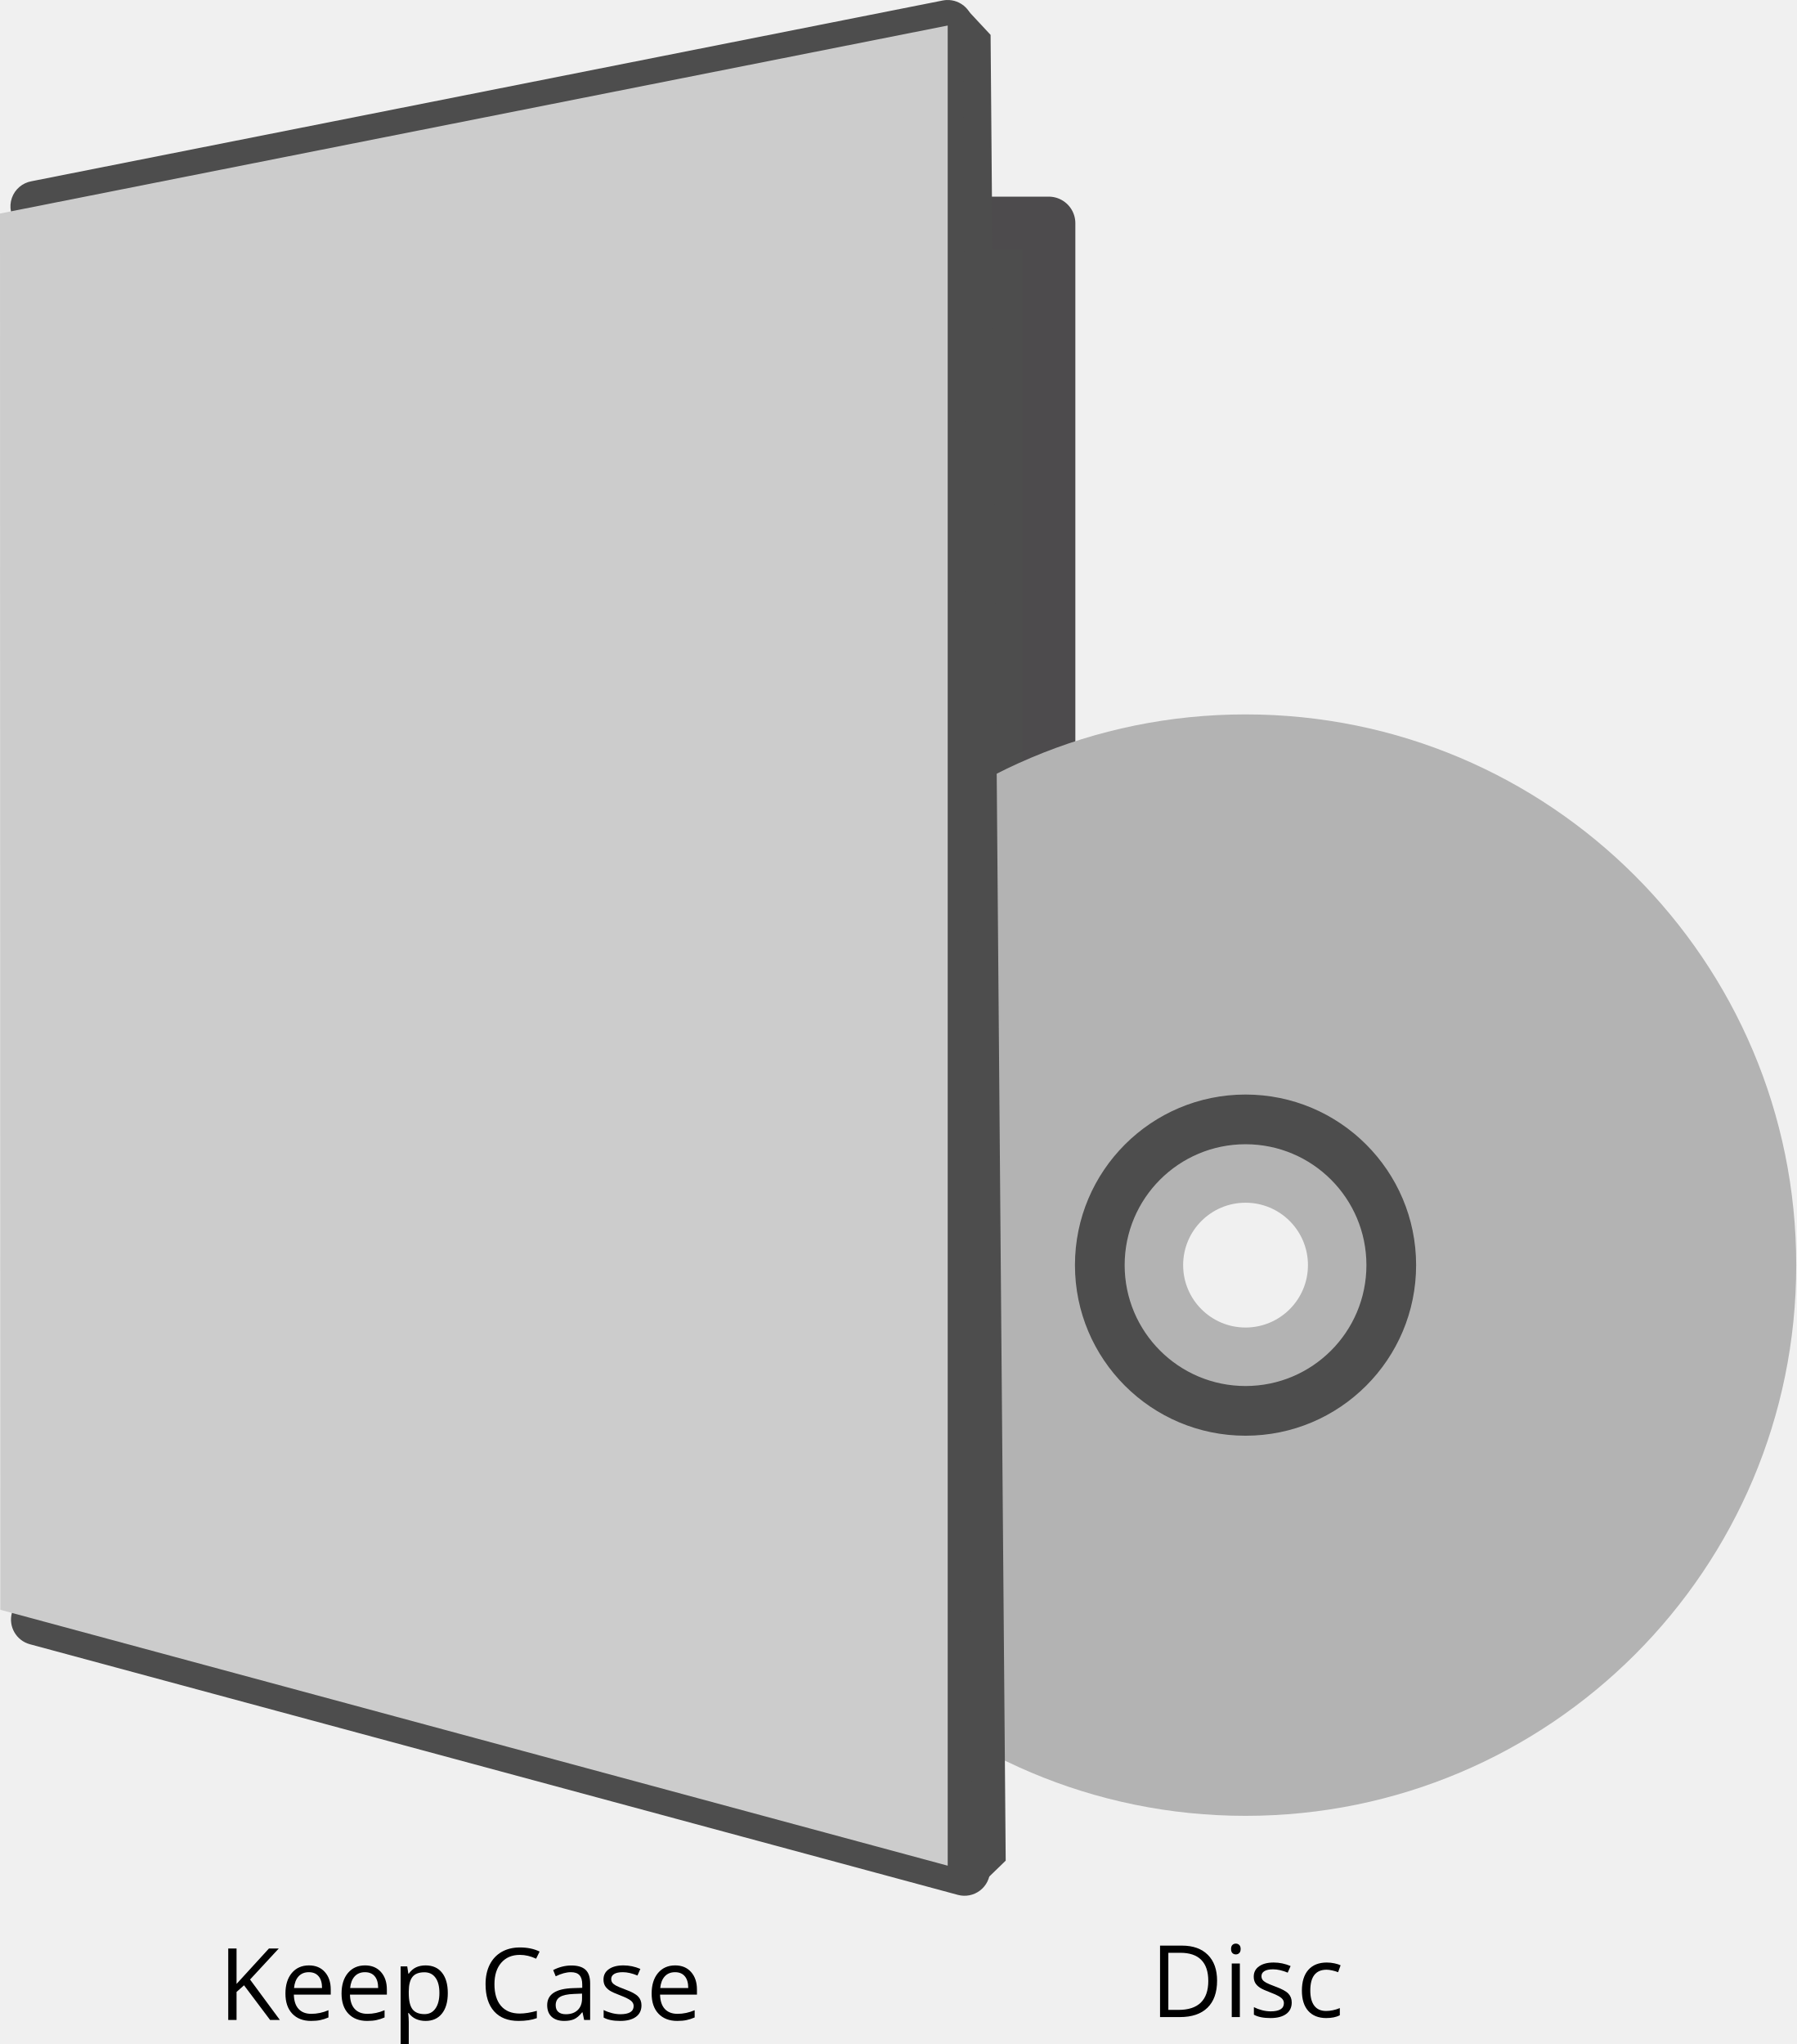
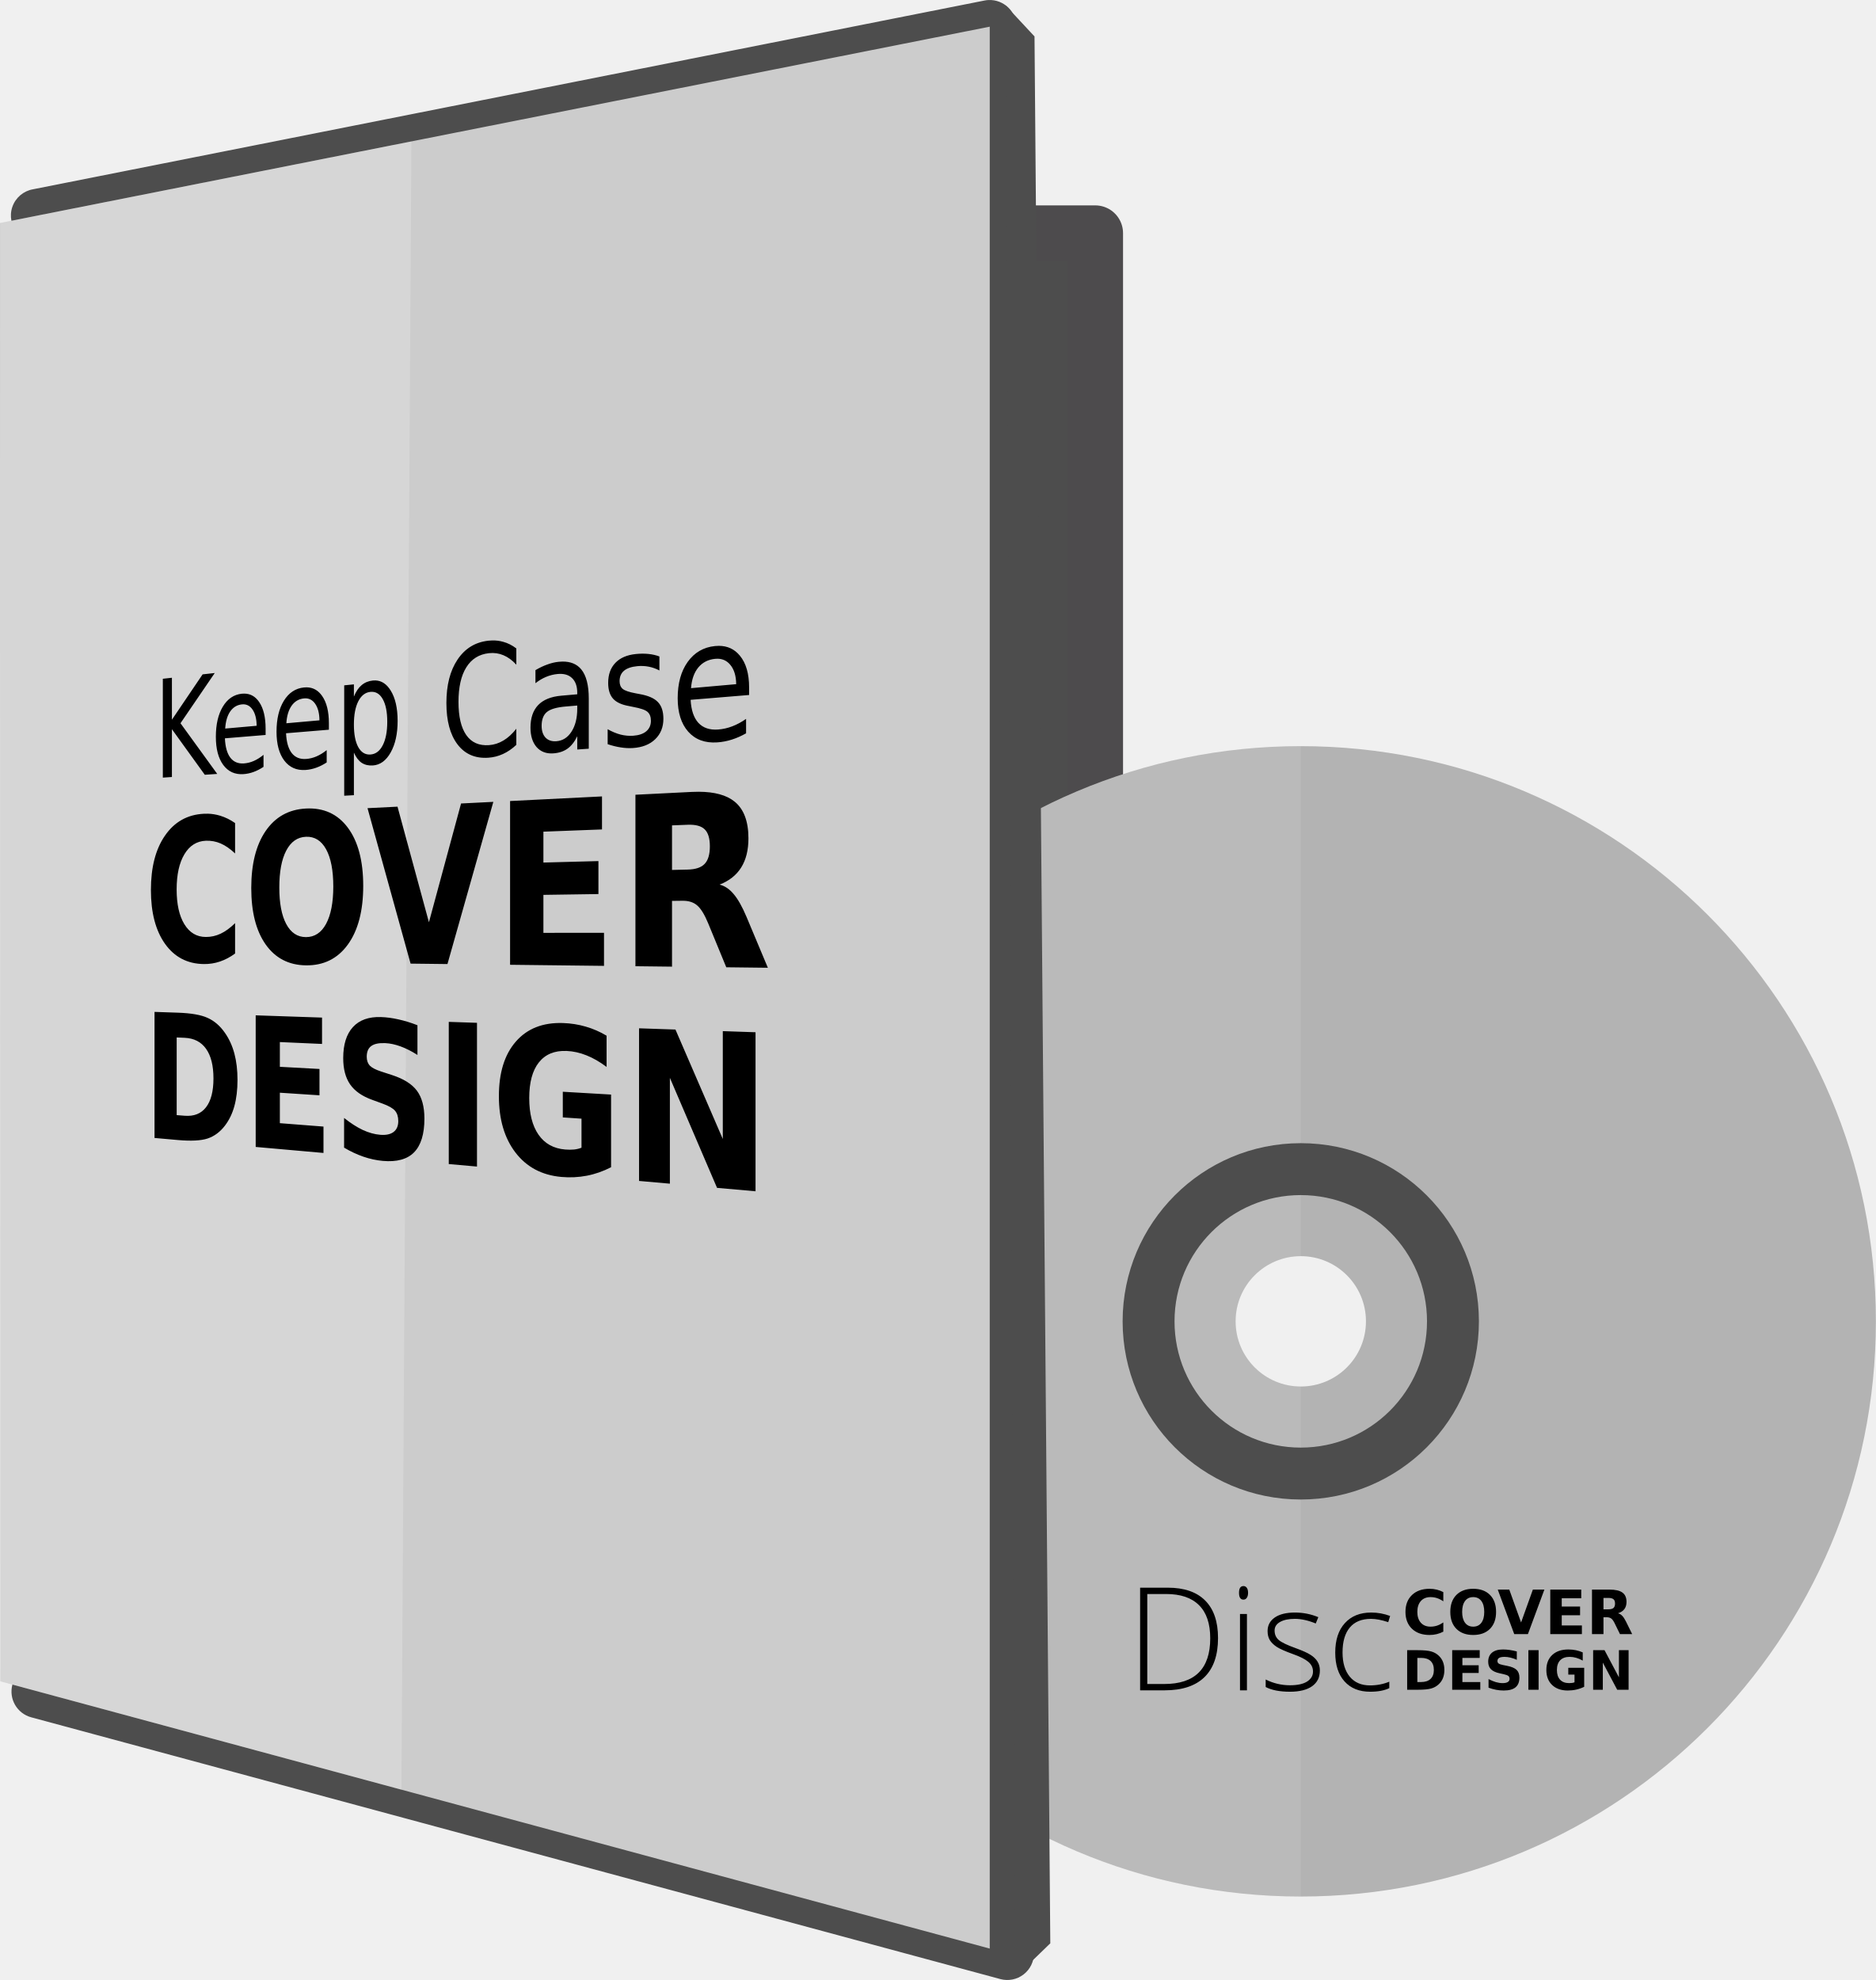
- <svg xmlns="http://www.w3.org/2000/svg" width="117.246mm" height="133.412mm" viewBox="0 0 415.44 472.721" id="svg2" version="1.1">
+ <svg xmlns="http://www.w3.org/2000/svg" width="117.246mm" height="123.737mm" viewBox="0 0 415.44 438.437" id="svg2" version="1.1">
  <defs id="defs4" />
  <g id="layer1" transform="translate(-31.03812,-103.5606)">
    <g id="g4276" transform="matrix(2.460228,0,0,2.460228,-36.99439,-849.9271)">
-       <rect y="408.546" x="76.246" height="127.857" width="50" id="rect4266" style="opacity:1;fill:#4d4d4d;fill-opacity:1;stroke:#4d4b4d;stroke-width:5;stroke-linecap:round;stroke-linejoin:round;stroke-miterlimit:4;stroke-dasharray:none;stroke-dashoffset:0;stroke-opacity:1" />
-       <g transform="translate(-158.4544,194.5395)" id="g4262">
-         <path style="opacity:1;fill:#b3b3b3;fill-opacity:1;stroke:none;stroke-width:20;stroke-linecap:round;stroke-linejoin:round;stroke-miterlimit:4;stroke-dasharray:none;stroke-dashoffset:0;stroke-opacity:1" d="m 303.2,260.178 a 51.77,51.77 0 0 0 -51.771,51.77 51.77,51.77 0 0 0 51.771,51.771 51.77,51.77 0 0 0 51.77,-51.771 51.77,51.77 0 0 0 -51.77,-51.77 z m 0,45.904 a 5.867,5.867 0 0 1 5.867,5.865 5.867,5.867 0 0 1 -5.867,5.867 5.867,5.867 0 0 1 -5.867,-5.867 5.867,5.867 0 0 1 5.867,-5.865 z" id="path4203" />
-         <path style="opacity:1;fill:#4d4d4d;fill-opacity:1;stroke:none;stroke-width:20;stroke-linecap:round;stroke-linejoin:round;stroke-miterlimit:4;stroke-dasharray:none;stroke-dashoffset:0;stroke-opacity:1" d="m 303.2,295.913 a 16.036,16.036 0 0 0 -16.037,16.035 16.036,16.036 0 0 0 16.037,16.037 16.036,16.036 0 0 0 16.035,-16.037 16.036,16.036 0 0 0 -16.035,-16.035 z m 0,4.672 a 11.364,11.364 0 0 1 11.363,11.363 11.364,11.364 0 0 1 -11.363,11.365 11.364,11.364 0 0 1 -11.365,-11.365 11.364,11.364 0 0 1 11.365,-11.363 z" id="path4205" />
-       </g>
-       <path id="path4268" d="m 116.652,387.562 a 2.4,2.4 0 0 0 -0.373,0.045 l -85.658,16.99 a 2.4,2.4 0 1 0 0.934,4.707 l 82.818,-16.428 1.525,167.352 -84.184,-22.736 a 2.4,2.4 0 1 0 -1.252,4.635 l 87.24,23.561 a 2.4,2.4 0 0 0 3.025,-2.338 l -1.582,-173.41 a 2.4,2.4 0 0 0 -2.494,-2.377 z" style="color:#000000;font-style:normal;font-variant:normal;font-weight:normal;font-stretch:normal;font-size:medium;line-height:normal;font-family:sans-serif;text-indent:0;text-align:start;text-decoration:none;text-decoration-line:none;text-decoration-style:solid;text-decoration-color:#000000;letter-spacing:normal;word-spacing:normal;text-transform:none;direction:ltr;block-progression:tb;writing-mode:lr-tb;baseline-shift:baseline;text-anchor:start;white-space:normal;clip-rule:nonzero;display:inline;overflow:visible;visibility:visible;opacity:1;isolation:auto;mix-blend-mode:normal;color-interpolation:sRGB;color-interpolation-filters:linearRGB;solid-color:#000000;solid-opacity:1;fill:#4d4d4d;fill-opacity:1;fill-rule:evenodd;stroke:none;stroke-width:4.8;stroke-linecap:round;stroke-linejoin:round;stroke-miterlimit:4;stroke-dasharray:none;stroke-dashoffset:0;stroke-opacity:1;color-rendering:auto;image-rendering:auto;shape-rendering:auto;text-rendering:auto;enable-background:accumulate" />
-       <path id="path4201" d="m 27.653,407.632 89.093,-17.671 0,172.982 -89.062,-24.054 z" style="fill:#cccccc;fill-opacity:1;fill-rule:evenodd;stroke:none;stroke-width:1px;stroke-linecap:butt;stroke-linejoin:miter;stroke-opacity:1" />
-       <path id="path4272" d="m 118.188,388.061 2.589,2.778 1.421,171.631 -3.157,3.055 C 118.753,506.711 118.475,446.48 118.188,388.061 Z" style="fill:#4d4d4d;fill-opacity:1;fill-rule:evenodd;stroke:none;stroke-width:1px;stroke-linecap:butt;stroke-linejoin:miter;stroke-opacity:1" />
+       <g transform="translate(-158.4544,194.5395)" id="g4262" />
    </g>
-     <g transform="translate(3.609858,31.72913)" style="font-style:normal;font-weight:normal;font-size:23.153px;line-height:0%;font-family:sans-serif;letter-spacing:0px;word-spacing:0px;fill:#000000;fill-opacity:1;stroke:none;stroke-width:1px;stroke-linecap:butt;stroke-linejoin:miter;stroke-opacity:1" id="flowRoot4304">
-       <path d="m 92.156,538.99 -2.261,0 -6.026,-8.015 -1.73,1.537 0,6.478 -1.922,0 0,-16.528 1.922,0 0,8.196 7.495,-8.196 2.272,0 -6.647,7.179 6.896,9.349 z" style="font-style:normal;font-variant:normal;font-weight:normal;font-stretch:normal;font-family:'Open Sans';-inkscape-font-specification:'Open Sans'" id="path4339" />
-       <path d="m 99.368,539.216 q -2.747,0 -4.341,-1.673 -1.583,-1.673 -1.583,-4.646 0,-2.996 1.47,-4.759 1.481,-1.764 3.968,-1.764 2.329,0 3.685,1.537 1.357,1.526 1.357,4.036 l 0,1.187 -8.535,0 q 0.057,2.182 1.097,3.312 1.051,1.131 2.951,1.131 2.001,0 3.957,-0.837 l 0,1.673 q -0.995,0.43 -1.888,0.61 -0.882,0.192 -2.137,0.192 z m -0.509,-11.271 q -1.492,0 -2.385,0.972 -0.882,0.972 -1.04,2.691 l 6.478,0 q 0,-1.775 -0.791,-2.713 -0.791,-0.95 -2.261,-0.95 z" style="font-style:normal;font-variant:normal;font-weight:normal;font-stretch:normal;font-family:'Open Sans';-inkscape-font-specification:'Open Sans'" id="path4341" />
-       <path d="m 112.347,539.216 q -2.747,0 -4.341,-1.673 -1.583,-1.673 -1.583,-4.646 0,-2.996 1.47,-4.759 1.481,-1.764 3.968,-1.764 2.329,0 3.685,1.537 1.357,1.526 1.357,4.036 l 0,1.187 -8.535,0 q 0.057,2.182 1.097,3.312 1.051,1.131 2.951,1.131 2.001,0 3.957,-0.837 l 0,1.673 q -0.995,0.43 -1.888,0.61 -0.882,0.192 -2.137,0.192 z m -0.509,-11.271 q -1.492,0 -2.385,0.972 -0.882,0.972 -1.04,2.691 l 6.478,0 q 0,-1.775 -0.791,-2.713 -0.791,-0.95 -2.261,-0.95 z" style="font-style:normal;font-variant:normal;font-weight:normal;font-stretch:normal;font-family:'Open Sans';-inkscape-font-specification:'Open Sans'" id="path4343" />
-       <path d="m 125.856,539.216 q -1.21,0 -2.216,-0.441 -0.995,-0.452 -1.673,-1.379 l -0.136,0 q 0.136,1.085 0.136,2.058 l 0,5.099 -1.877,0 0,-17.952 1.526,0 0.26,1.696 0.09,0 q 0.724,-1.017 1.684,-1.47 0.961,-0.452 2.204,-0.452 2.465,0 3.799,1.684 1.345,1.684 1.345,4.726 0,3.052 -1.368,4.748 -1.357,1.684 -3.776,1.684 z m -0.271,-11.249 q -1.899,0 -2.747,1.051 -0.848,1.051 -0.87,3.346 l 0,0.418 q 0,2.611 0.87,3.742 0.87,1.119 2.792,1.119 1.605,0 2.51,-1.3 0.916,-1.3 0.916,-3.584 0,-2.318 -0.916,-3.55 -0.904,-1.244 -2.555,-1.244 z" style="font-style:normal;font-variant:normal;font-weight:normal;font-stretch:normal;font-family:'Open Sans';-inkscape-font-specification:'Open Sans'" id="path4345" />
-       <path d="m 147.664,523.943 q -2.725,0 -4.307,1.82 -1.571,1.809 -1.571,4.963 0,3.245 1.515,5.019 1.526,1.764 4.341,1.764 1.73,0 3.945,-0.622 l 0,1.684 q -1.718,0.644 -4.239,0.644 -3.652,0 -5.641,-2.216 -1.978,-2.216 -1.978,-6.297 0,-2.555 0.95,-4.477 0.961,-1.922 2.758,-2.962 1.809,-1.04 4.251,-1.04 2.6,0 4.545,0.95 l -0.814,1.651 q -1.877,-0.882 -3.753,-0.882 z" style="font-style:normal;font-variant:normal;font-weight:normal;font-stretch:normal;font-family:'Open Sans';-inkscape-font-specification:'Open Sans'" id="path4347" />
-       <path d="m 162.53,538.99 -0.373,-1.764 -0.09,0 q -0.927,1.164 -1.854,1.583 -0.916,0.407 -2.295,0.407 -1.843,0 -2.894,-0.95 -1.04,-0.95 -1.04,-2.702 0,-3.753 6.003,-3.934 l 2.103,-0.068 0,-0.769 q 0,-1.458 -0.633,-2.148 -0.622,-0.701 -2.001,-0.701 -1.549,0 -3.505,0.95 l -0.577,-1.436 q 0.916,-0.497 2.001,-0.78 1.097,-0.283 2.193,-0.283 2.216,0 3.278,0.984 1.074,0.984 1.074,3.154 l 0,8.456 -1.391,0 z m -4.239,-1.323 q 1.752,0 2.747,-0.961 1.006,-0.961 1.006,-2.691 l 0,-1.119 -1.877,0.079 q -2.238,0.079 -3.233,0.701 -0.984,0.61 -0.984,1.911 0,1.017 0.61,1.549 0.622,0.531 1.73,0.531 z" style="font-style:normal;font-variant:normal;font-weight:normal;font-stretch:normal;font-family:'Open Sans';-inkscape-font-specification:'Open Sans'" id="path4349" />
-       <path d="m 175.791,535.61 q 0,1.73 -1.289,2.668 -1.289,0.938 -3.618,0.938 -2.465,0 -3.844,-0.78 l 0,-1.741 q 0.893,0.452 1.911,0.712 1.029,0.26 1.978,0.26 1.47,0 2.261,-0.464 0.791,-0.475 0.791,-1.436 0,-0.724 -0.633,-1.232 -0.622,-0.52 -2.442,-1.221 -1.73,-0.644 -2.465,-1.119 -0.724,-0.486 -1.085,-1.097 -0.35,-0.61 -0.35,-1.458 0,-1.515 1.232,-2.385 1.232,-0.882 3.38,-0.882 2.001,0 3.912,0.814 l -0.667,1.526 q -1.865,-0.769 -3.38,-0.769 -1.334,0 -2.012,0.418 -0.678,0.418 -0.678,1.153 0,0.497 0.249,0.848 0.26,0.35 0.825,0.667 0.565,0.317 2.171,0.916 2.204,0.803 2.973,1.617 0.78,0.814 0.78,2.046 z" style="font-style:normal;font-variant:normal;font-weight:normal;font-stretch:normal;font-family:'Open Sans';-inkscape-font-specification:'Open Sans'" id="path4351" />
-       <path d="m 184.066,539.216 q -2.747,0 -4.341,-1.673 -1.583,-1.673 -1.583,-4.646 0,-2.996 1.47,-4.759 1.481,-1.764 3.968,-1.764 2.329,0 3.685,1.537 1.357,1.526 1.357,4.036 l 0,1.187 -8.535,0 q 0.057,2.182 1.097,3.312 1.051,1.131 2.951,1.131 2.001,0 3.957,-0.837 l 0,1.673 q -0.995,0.43 -1.888,0.61 -0.882,0.192 -2.137,0.192 z m -0.509,-11.271 q -1.492,0 -2.385,0.972 -0.882,0.972 -1.04,2.691 l 6.478,0 q 0,-1.775 -0.791,-2.713 -0.791,-0.95 -2.261,-0.95 z" style="font-style:normal;font-variant:normal;font-weight:normal;font-stretch:normal;font-family:'Open Sans';-inkscape-font-specification:'Open Sans'" id="path4353" />
-     </g>
-     <g transform="matrix(0.578819,0,0,0.578819,270.8705,310.9592)" style="font-style:normal;font-weight:normal;font-size:40px;line-height:0%;font-family:sans-serif;letter-spacing:0px;word-spacing:0px;fill:#000000;fill-opacity:1;stroke:none;stroke-width:1px;stroke-linecap:butt;stroke-linejoin:miter;stroke-opacity:1" id="flowRoot4304-6">
-       <path d="m 71.973,433.078 q 0,7.07 -3.848,10.82 -3.828,3.73 -11.035,3.73 l -7.91,0 0,-28.555 8.75,0 q 6.66,0 10.352,3.691 3.691,3.691 3.691,10.312 z m -3.516,0.117 q 0,-5.586 -2.812,-8.418 -2.793,-2.832 -8.32,-2.832 l -4.824,0 0,22.812 4.043,0 q 5.938,0 8.926,-2.91 2.988,-2.93 2.988,-8.652 z" style="font-style:normal;font-variant:normal;font-weight:normal;font-stretch:normal;font-family:'Open Sans';-inkscape-font-specification:'Open Sans'" id="path4356" />
-       <path d="m 81.074,447.629 -3.242,0 0,-21.406 3.242,0 0,21.406 z m -3.516,-27.207 q 0,-1.113 0.547,-1.621 0.547,-0.527 1.367,-0.527 0.781,0 1.348,0.527 0.566,0.527 0.566,1.621 0,1.094 -0.566,1.641 -0.566,0.527 -1.348,0.527 -0.82,0 -1.367,-0.527 -0.547,-0.547 -0.547,-1.641 z" style="font-style:normal;font-variant:normal;font-weight:normal;font-stretch:normal;font-family:'Open Sans';-inkscape-font-specification:'Open Sans'" id="path4358" />
-       <path d="m 101.797,441.789 q 0,2.988 -2.227,4.609 -2.227,1.621 -6.25,1.621 -4.258,0 -6.641,-1.348 l 0,-3.008 q 1.543,0.781 3.301,1.23 1.777,0.449 3.418,0.449 2.539,0 3.906,-0.801 1.367,-0.82 1.367,-2.48 0,-1.25 -1.094,-2.129 -1.074,-0.898 -4.219,-2.109 -2.988,-1.113 -4.258,-1.934 -1.25,-0.84 -1.875,-1.895 -0.605,-1.055 -0.605,-2.52 0,-2.617 2.129,-4.121 2.129,-1.523 5.84,-1.523 3.457,0 6.758,1.406 l -1.152,2.637 q -3.223,-1.328 -5.84,-1.328 -2.305,0 -3.477,0.723 -1.172,0.723 -1.172,1.992 0,0.859 0.43,1.465 0.449,0.605 1.426,1.152 0.977,0.547 3.75,1.582 3.809,1.387 5.137,2.793 1.348,1.406 1.348,3.535 z" style="font-style:normal;font-variant:normal;font-weight:normal;font-stretch:normal;font-family:'Open Sans';-inkscape-font-specification:'Open Sans'" id="path4360" />
-       <path d="m 115.605,448.02 q -4.648,0 -7.207,-2.852 -2.539,-2.871 -2.539,-8.105 0,-5.371 2.578,-8.301 2.598,-2.93 7.383,-2.93 1.543,0 3.086,0.332 1.543,0.332 2.422,0.781 l -0.996,2.754 q -1.074,-0.43 -2.344,-0.703 -1.27,-0.293 -2.246,-0.293 -6.523,0 -6.523,8.32 0,3.945 1.582,6.055 1.602,2.109 4.727,2.109 2.676,0 5.488,-1.152 l 0,2.871 q -2.148,1.113 -5.41,1.113 z" style="font-style:normal;font-variant:normal;font-weight:normal;font-stretch:normal;font-family:'Open Sans';-inkscape-font-specification:'Open Sans'" id="path4362" />
+     <g id="g21346">
+       <rect style="opacity:1;fill:#4d4d4d;fill-opacity:1;stroke:#4d4b4d;stroke-width:5;stroke-linecap:round;stroke-linejoin:round;stroke-miterlimit:4;stroke-dasharray:none;stroke-dashoffset:0;stroke-opacity:1" id="rect4266" width="50" height="127.857" x="76.246" y="408.546" transform="matrix(2.460228,0,0,2.460228,-36.99439,-849.9271)" />
+       <path id="path4203" d="m 303.2,260.178 a 51.77,51.77 0 0 0 -51.771,51.77 51.77,51.77 0 0 0 51.771,51.771 51.77,51.77 0 0 0 51.77,-51.771 51.77,51.77 0 0 0 -51.77,-51.77 z m 0,45.904 a 5.867,5.867 0 0 1 5.867,5.865 5.867,5.867 0 0 1 -5.867,5.867 5.867,5.867 0 0 1 -5.867,-5.867 5.867,5.867 0 0 1 5.867,-5.865 z" style="opacity:1;fill:#b3b3b3;fill-opacity:1;stroke:none;stroke-width:20;stroke-linecap:round;stroke-linejoin:round;stroke-miterlimit:4;stroke-dasharray:none;stroke-dashoffset:0;stroke-opacity:1" transform="matrix(2.460228,0,0,2.460228,-426.8284,-371.3154)" />
+       <path id="path4203-5" transform="translate(31.03811,103.5606)" d="M 288.074 165.223 A 127.367 127.367 0 0 0 160.705 292.588 A 127.367 127.367 0 0 0 288.074 419.957 L 288.074 307.021 A 14.434 14.434 0 0 1 273.641 292.588 A 14.434 14.434 0 0 1 288.074 278.156 L 288.074 165.223 z " style="opacity:0.1;fill:#ffffff;fill-opacity:1;stroke:none;stroke-width:20;stroke-linecap:round;stroke-linejoin:round;stroke-miterlimit:4;stroke-dasharray:none;stroke-dashoffset:0;stroke-opacity:1" />
+       <path id="path4205" d="m 303.2,295.913 a 16.036,16.036 0 0 0 -16.037,16.035 16.036,16.036 0 0 0 16.037,16.037 16.036,16.036 0 0 0 16.035,-16.037 16.036,16.036 0 0 0 -16.035,-16.035 z m 0,4.672 a 11.364,11.364 0 0 1 11.363,11.363 11.364,11.364 0 0 1 -11.363,11.365 11.364,11.364 0 0 1 -11.365,-11.365 11.364,11.364 0 0 1 11.365,-11.363 z" style="opacity:1;fill:#4d4d4d;fill-opacity:1;stroke:none;stroke-width:20;stroke-linecap:round;stroke-linejoin:round;stroke-miterlimit:4;stroke-dasharray:none;stroke-dashoffset:0;stroke-opacity:1" transform="matrix(2.460228,0,0,2.460228,-426.8284,-371.3154)" />
+       <path style="color:#000000;font-style:normal;font-variant:normal;font-weight:normal;font-stretch:normal;font-size:medium;line-height:normal;font-family:sans-serif;text-indent:0;text-align:start;text-decoration:none;text-decoration-line:none;text-decoration-style:solid;text-decoration-color:#000000;letter-spacing:normal;word-spacing:normal;text-transform:none;direction:ltr;block-progression:tb;writing-mode:lr-tb;baseline-shift:baseline;text-anchor:start;white-space:normal;clip-rule:nonzero;display:inline;overflow:visible;visibility:visible;opacity:1;isolation:auto;mix-blend-mode:normal;color-interpolation:sRGB;color-interpolation-filters:linearRGB;solid-color:#000000;solid-opacity:1;fill:#4d4d4d;fill-opacity:1;fill-rule:evenodd;stroke:none;stroke-width:4.8;stroke-linecap:round;stroke-linejoin:round;stroke-miterlimit:4;stroke-dasharray:none;stroke-dashoffset:0;stroke-opacity:1;color-rendering:auto;image-rendering:auto;shape-rendering:auto;text-rendering:auto;enable-background:accumulate" d="m 116.652,387.562 a 2.4,2.4 0 0 0 -0.373,0.045 l -85.658,16.99 a 2.4,2.4 0 1 0 0.934,4.707 l 82.818,-16.428 1.525,167.352 -84.184,-22.736 a 2.4,2.4 0 1 0 -1.252,4.635 l 87.24,23.561 a 2.4,2.4 0 0 0 3.025,-2.338 l -1.582,-173.41 a 2.4,2.4 0 0 0 -2.494,-2.377 z" id="path4268" transform="matrix(2.460228,0,0,2.460228,-36.99439,-849.9271)" />
+       <path style="fill:#cccccc;fill-opacity:1;fill-rule:evenodd;stroke:none;stroke-width:1px;stroke-linecap:butt;stroke-linejoin:miter;stroke-opacity:1" d="m 27.653,407.632 89.093,-17.671 0,172.982 -89.062,-24.054 z" id="path4201" transform="matrix(2.460228,0,0,2.460228,-36.99439,-849.9271)" />
+       <path style="fill:#4d4d4d;fill-opacity:1;fill-rule:evenodd;stroke:none;stroke-width:1px;stroke-linecap:butt;stroke-linejoin:miter;stroke-opacity:1" d="m 118.188,388.061 2.589,2.778 1.421,171.631 -3.157,3.055 C 118.753,506.711 118.475,446.48 118.188,388.061 Z" id="path4272" transform="matrix(2.460228,0,0,2.460228,-36.99439,-849.9271)" />
+       <path style="fill:#ffffff;fill-rule:evenodd;stroke:none;stroke-width:1px;stroke-linecap:butt;stroke-linejoin:miter;stroke-opacity:1;fill-opacity:1;opacity:0.2" d="m 31.113,475.865 88.829,23.99 2.206,-364.985 -91.059,18.061 z" id="path5348" />
+       <path style="font-style:normal;font-weight:normal;font-size:31.25px;line-height:100%;font-family:sans-serif;text-align:center;letter-spacing:0px;word-spacing:0px;text-anchor:middle;fill:#000000;fill-opacity:1;stroke:none;stroke-width:1px;stroke-linecap:butt;stroke-linejoin:miter;stroke-opacity:1" d="m 140.034,245.375 c -0.281,0.006 -0.567,0.026 -0.856,0.059 -2.909,0.324 -5.18,1.728 -6.827,4.201 -1.638,2.448 -2.452,5.641 -2.452,9.592 0,3.94 0.815,6.988 2.452,9.154 1.647,2.168 3.918,3.158 6.827,2.963 1.141,-0.076 2.226,-0.351 3.253,-0.824 1.04,-0.475 2.023,-1.149 2.955,-2.025 l 0,-3.566 c -0.897,1.138 -1.85,2.007 -2.864,2.609 -1.001,0.599 -2.066,0.939 -3.19,1.02 -2.2,0.158 -3.873,-0.584 -5.029,-2.225 -1.151,-1.645 -1.726,-4.091 -1.726,-7.344 0,-3.264 0.575,-5.813 1.726,-7.652 1.156,-1.858 2.828,-2.908 5.029,-3.143 1.124,-0.12 2.188,0.03 3.19,0.451 1.014,0.421 1.967,1.119 2.864,2.098 l 0,-3.598 c -0.915,-0.701 -1.89,-1.192 -2.93,-1.471 -0.77,-0.217 -1.578,-0.317 -2.422,-0.299 z m 50.198,1.197 c -0.274,-2.4e-4 -0.554,0.014 -0.842,0.043 -2.553,0.257 -4.571,1.434 -6.062,3.525 -1.473,2.068 -2.207,4.744 -2.207,8.031 0,3.18 0.775,5.644 2.328,7.4 1.571,1.764 3.71,2.559 6.429,2.377 1.092,-0.073 2.173,-0.279 3.242,-0.619 1.072,-0.341 2.121,-0.806 3.148,-1.391 l 0,-3.193 c -1.017,0.711 -2.042,1.261 -3.074,1.652 -1.018,0.39 -2.066,0.626 -3.148,0.703 -1.86,0.133 -3.307,-0.363 -4.344,-1.48 -1.024,-1.126 -1.595,-2.823 -1.715,-5.096 l 12.952,-1.07 0,-1.652 c 0,-3.064 -0.685,-5.421 -2.055,-7.064 -1.184,-1.443 -2.738,-2.164 -4.653,-2.166 z m -16.931,1.73 c -0.464,0.003 -0.942,0.029 -1.433,0.078 -1.975,0.199 -3.491,0.855 -4.554,1.967 -1.059,1.108 -1.588,2.58 -1.588,4.422 0,1.516 0.359,2.68 1.077,3.494 0.72,0.804 1.892,1.351 3.524,1.639 l 0.922,0.189 c 1.646,0.302 2.711,0.669 3.195,1.104 0.495,0.434 0.746,1.094 0.746,1.982 0,0.959 -0.343,1.729 -1.022,2.311 -0.678,0.569 -1.641,0.899 -2.891,0.988 -0.93,0.066 -1.865,-0.019 -2.809,-0.256 -0.94,-0.248 -1.893,-0.644 -2.856,-1.191 l 0,3.32 c 1.019,0.338 1.992,0.578 2.913,0.715 0.934,0.148 1.83,0.193 2.693,0.135 2.08,-0.139 3.721,-0.787 4.918,-1.947 1.212,-1.166 1.82,-2.678 1.82,-4.533 0,-1.629 -0.406,-2.865 -1.218,-3.701 -0.8,-0.847 -2.153,-1.434 -4.049,-1.768 l -0.909,-0.172 c -1.42,-0.265 -2.361,-0.586 -2.828,-0.967 -0.466,-0.392 -0.699,-0.964 -0.699,-1.713 0,-0.983 0.322,-1.751 0.969,-2.305 0.659,-0.556 1.644,-0.897 2.96,-1.023 0.868,-0.084 1.71,-0.045 2.524,0.113 0.816,0.159 1.605,0.437 2.367,0.84 l 0,-3.1 c -0.742,-0.282 -1.55,-0.467 -2.425,-0.557 -0.436,-0.045 -0.886,-0.067 -1.35,-0.065 z m 16.628,1.119 c 1.154,0.009 2.099,0.457 2.836,1.346 0.855,1.017 1.291,2.45 1.312,4.291 l -10,0.883 c 0.14,-1.91 0.673,-3.43 1.596,-4.562 0.936,-1.137 2.185,-1.783 3.748,-1.934 0.173,-0.017 0.343,-0.025 0.508,-0.023 z m -34.354,0.635 c -0.26,0.004 -0.526,0.019 -0.804,0.047 -0.817,0.082 -1.655,0.281 -2.513,0.596 -0.855,0.302 -1.734,0.72 -2.637,1.252 l 0,2.895 c 0.751,-0.593 1.537,-1.062 2.356,-1.402 0.821,-0.341 1.664,-0.553 2.535,-0.637 1.375,-0.132 2.445,0.166 3.206,0.898 0.772,0.722 1.16,1.815 1.16,3.279 l 0,0.314 -3.546,0.312 c -2.277,0.201 -3.981,0.896 -5.12,2.086 -1.126,1.185 -1.69,2.847 -1.69,4.988 0,1.836 0.451,3.27 1.353,4.307 0.914,1.028 2.144,1.493 3.698,1.389 1.234,-0.083 2.281,-0.428 3.14,-1.037 0.861,-0.623 1.585,-1.541 2.165,-2.758 l 0,2.939 2.552,-0.174 0,-11.098 c 0,-2.964 -0.557,-5.123 -1.668,-6.473 -0.969,-1.176 -2.367,-1.749 -4.187,-1.725 z m -76.98,2.533 -2.687,0.297 -6.796,10.039 0,-9.287 -2.013,0.223 0,21.889 2.013,-0.137 0,-10.582 7.28,10.088 2.756,-0.188 -8.138,-11.221 7.586,-11.121 z m 35.611,1.641 c -0.192,-0.008 -0.389,-7.8e-4 -0.591,0.019 -0.968,0.098 -1.8,0.439 -2.497,1.029 -0.687,0.577 -1.253,1.418 -1.704,2.52 l 0,-2.697 -2.146,0.215 0,24.443 2.146,-0.119 0,-9.43 c 0.451,1.026 1.017,1.777 1.704,2.25 0.696,0.463 1.529,0.661 2.497,0.596 1.613,-0.108 2.927,-1.064 3.941,-2.873 1.025,-1.816 1.541,-4.15 1.541,-6.992 0,-2.843 -0.516,-5.086 -1.541,-6.73 -0.887,-1.434 -2.004,-2.176 -3.35,-2.23 z m -15.236,1.529 c -0.2,-0.004 -0.405,0.006 -0.616,0.027 -1.873,0.189 -3.354,1.172 -4.449,2.947 -1.084,1.757 -1.627,4.041 -1.627,6.861 0,2.728 0.57,4.851 1.712,6.371 1.155,1.526 2.726,2.223 4.72,2.09 0.8,-0.054 1.593,-0.222 2.375,-0.504 0.785,-0.283 1.552,-0.671 2.303,-1.162 l 0,-2.729 c -0.743,0.599 -1.493,1.059 -2.248,1.385 -0.745,0.324 -1.513,0.516 -2.306,0.572 -1.364,0.098 -2.425,-0.338 -3.187,-1.305 -0.752,-0.975 -1.171,-2.436 -1.259,-4.385 l 9.489,-0.785 0,-1.412 c 0,-2.619 -0.501,-4.641 -1.502,-6.062 -0.866,-1.249 -2.002,-1.885 -3.405,-1.91 z M 113.504,256.752 c 0.953,0.044 1.719,0.582 2.295,1.613 0.668,1.17 1.002,2.843 1.002,5.02 0,2.177 -0.334,3.914 -1.002,5.207 -0.659,1.279 -1.563,1.959 -2.715,2.041 -1.146,0.082 -2.048,-0.463 -2.704,-1.635 -0.646,-1.18 -0.967,-2.846 -0.967,-4.994 0,-2.148 0.321,-3.859 0.967,-5.137 0.655,-1.292 1.557,-1.993 2.704,-2.104 0.144,-0.014 0.284,-0.018 0.42,-0.012 z m -28.304,0.395 c -0.19,-0.004 -0.385,0.003 -0.585,0.023 -1.779,0.179 -3.187,1.136 -4.228,2.863 -1.03,1.71 -1.544,3.936 -1.544,6.686 0,2.659 0.541,4.729 1.627,6.213 1.097,1.489 2.591,2.172 4.485,2.045 0.76,-0.051 1.51,-0.211 2.253,-0.484 0.745,-0.274 1.477,-0.652 2.19,-1.129 l 0,-2.66 c -0.706,0.582 -1.418,1.029 -2.135,1.346 -0.707,0.315 -1.439,0.501 -2.193,0.555 -1.296,0.093 -2.303,-0.336 -3.027,-1.279 -0.715,-0.951 -1.112,-2.377 -1.196,-4.277 l 9.014,-0.744 0,-1.377 c 0,-2.552 -0.475,-4.523 -1.425,-5.91 -0.822,-1.219 -1.904,-1.841 -3.237,-1.869 z m 13.173,1.062 c 1.016,-0.098 1.836,0.293 2.452,1.172 0.625,0.88 0.946,2.109 0.961,3.684 l -7.332,0.65 c 0.103,-1.636 0.493,-2.932 1.171,-3.893 0.687,-0.963 1.602,-1.503 2.748,-1.613 z m -13.736,1.322 c 0.965,-0.093 1.74,0.291 2.325,1.148 0.594,0.859 0.9,2.057 0.914,3.592 l -6.965,0.617 c 0.098,-1.595 0.468,-2.857 1.113,-3.791 0.653,-0.937 1.524,-1.462 2.612,-1.566 z m 74.24,0.258 0,0.709 c 0,2.075 -0.429,3.772 -1.284,5.092 -0.843,1.304 -1.964,2.004 -3.355,2.104 -1.006,0.072 -1.8,-0.195 -2.386,-0.803 -0.576,-0.618 -0.862,-1.487 -0.862,-2.602 0,-1.399 0.386,-2.42 1.16,-3.064 0.776,-0.646 2.175,-1.052 4.206,-1.223 l 2.521,-0.213 z m 26.898,19.092 c -0.5,-0.002 -1.017,0.01 -1.552,0.037 l -12.46,0.625 0,37.971 8.103,0.094 0,-14.561 2.331,-0.027 c 1.349,-0.016 2.43,0.328 3.239,1.029 0.826,0.703 1.638,2.025 2.439,3.969 l 4.007,9.729 9.21,0.107 -4.728,-11.27 c -0.957,-2.266 -1.905,-3.944 -2.842,-5.039 -0.919,-1.109 -1.958,-1.811 -3.121,-2.105 2.123,-0.825 3.717,-2.084 4.775,-3.777 1.076,-1.7 1.613,-3.857 1.613,-6.469 0,-3.776 -1.029,-6.495 -3.085,-8.145 -1.774,-1.435 -4.426,-2.154 -7.929,-2.168 z m -21.416,1.033 -20.356,1.02 0,36.26 20.8,0.24 0,-7.316 -13.421,0.006 0,-8.412 12.187,-0.178 0,-7.301 -12.187,0.324 0,-6.838 12.977,-0.494 0,-7.311 z m -24.065,1.205 -7.147,0.359 -7.117,26.301 -6.959,-25.596 -6.642,0.332 9.539,34.422 8.166,0.096 10.16,-35.914 z m -41.496,1.477 c -3.834,0.196 -6.806,1.866 -8.948,4.998 -2.114,3.106 -3.168,7.303 -3.168,12.607 0,5.29 1.053,9.438 3.168,12.463 2.142,3.049 5.113,4.607 8.948,4.656 3.9,0.05 6.996,-1.469 9.257,-4.578 2.279,-3.135 3.424,-7.481 3.424,-13.018 0,-5.552 -1.145,-9.863 -3.424,-12.91 -2.261,-3.022 -5.357,-4.419 -9.257,-4.219 z m -21.701,1.148 c -0.304,-0.01 -0.61,-0.006 -0.92,0.01 -3.659,0.187 -6.522,1.81 -8.613,4.855 -2.074,3.006 -3.104,7.006 -3.104,12.018 0,4.998 1.03,8.958 3.104,11.898 2.091,2.951 4.955,4.461 8.613,4.508 1.238,0.016 2.433,-0.171 3.582,-0.561 1.154,-0.391 2.269,-0.982 3.342,-1.77 l 0,-6.727 c -1.083,1.062 -2.148,1.838 -3.192,2.33 -1.04,0.49 -2.132,0.734 -3.273,0.732 -2.031,-0.003 -3.615,-0.946 -4.764,-2.82 -1.144,-1.866 -1.715,-4.431 -1.715,-7.701 0,-3.284 0.571,-5.877 1.715,-7.787 1.149,-1.919 2.733,-2.921 4.764,-3.002 1.141,-0.045 2.232,0.156 3.273,0.605 1.044,0.451 2.109,1.188 3.192,2.209 l 0,-6.729 c -1.073,-0.747 -2.187,-1.292 -3.342,-1.639 -0.862,-0.259 -1.75,-0.403 -2.662,-0.432 z m 106.239,2.445 c 1.744,-0.067 2.998,0.268 3.753,1.004 0.772,0.737 1.157,1.994 1.157,3.77 0,1.793 -0.385,3.091 -1.157,3.893 -0.755,0.8 -2.009,1.218 -3.753,1.258 l -3.471,0.08 0,-9.869 3.471,-0.135 z m -84.539,2.66 c 1.911,-0.076 3.399,0.843 4.457,2.762 1.063,1.926 1.596,4.674 1.596,8.24 0,3.552 -0.534,6.314 -1.596,8.281 -1.059,1.96 -2.547,2.936 -4.457,2.934 -1.887,-0.002 -3.34,-0.97 -4.369,-2.896 -1.025,-1.919 -1.533,-4.616 -1.533,-8.09 0,-3.489 0.508,-6.207 1.533,-8.166 1.029,-1.966 2.482,-2.99 4.369,-3.064 z m -33.537,38.779 0,27.914 5.178,0.459 c 2.902,0.257 5.097,0.146 6.573,-0.336 1.484,-0.498 2.765,-1.443 3.836,-2.844 0.94,-1.224 1.64,-2.67 2.099,-4.338 0.46,-1.684 0.69,-3.62 0.69,-5.803 0,-2.157 -0.23,-4.099 -0.69,-5.826 -0.459,-1.724 -1.159,-3.255 -2.099,-4.594 -1.062,-1.531 -2.333,-2.63 -3.808,-3.297 -1.458,-0.675 -3.664,-1.061 -6.6,-1.16 l -5.178,-0.176 z m 22.405,0.76 0,29.143 15.012,1.33 0,-5.84 -9.66,-0.752 0,-6.746 8.774,0.574 0,-5.83 -8.774,-0.48 0,-5.48 9.34,0.416 0,-5.836 -14.692,-0.498 z m 27.757,0.383 c -2.729,-0.09 -4.805,0.657 -6.238,2.232 -1.426,1.567 -2.137,3.854 -2.137,6.861 0,2.401 0.508,4.338 1.527,5.816 1.032,1.485 2.668,2.629 4.918,3.43 l 2.265,0.826 c 1.386,0.505 2.311,1.037 2.773,1.592 0.473,0.557 0.71,1.316 0.71,2.281 0,1.075 -0.342,1.875 -1.03,2.4 -0.686,0.524 -1.673,0.735 -2.955,0.633 -1.256,-0.1 -2.558,-0.461 -3.902,-1.084 -1.328,-0.633 -2.698,-1.516 -4.112,-2.648 l 0,6.576 c 1.414,0.838 2.833,1.505 4.261,1.998 1.436,0.496 2.876,0.808 4.316,0.938 3.078,0.276 5.386,-0.346 6.904,-1.877 1.536,-1.552 2.309,-4.052 2.309,-7.492 0,-2.618 -0.552,-4.672 -1.651,-6.158 -1.095,-1.481 -2.93,-2.639 -5.493,-3.473 l -2.51,-0.818 c -1.186,-0.392 -2.005,-0.823 -2.458,-1.297 -0.443,-0.486 -0.663,-1.138 -0.663,-1.955 0,-1.089 0.333,-1.877 0.997,-2.365 0.666,-0.489 1.699,-0.703 3.101,-0.643 1.062,0.046 2.193,0.286 3.397,0.725 1.209,0.441 2.454,1.07 3.736,1.893 l 0,-6.582 c -1.449,-0.564 -2.842,-0.993 -4.184,-1.287 -1.336,-0.306 -2.628,-0.48 -3.88,-0.521 z m 15.001,1.064 0,31.486 6.252,0.555 0,-31.83 -6.252,-0.211 z m 25.291,0.26 c -4.472,-0.147 -7.949,1.238 -10.461,4.135 -2.491,2.872 -3.728,6.887 -3.728,12.061 0,5.116 1.216,9.268 3.662,12.471 2.466,3.215 5.843,5.023 10.16,5.41 1.93,0.173 3.812,0.085 5.647,-0.27 1.847,-0.356 3.638,-0.983 5.374,-1.879 l 0,-16.09 -10.69,-0.623 0,5.68 4.142,0.281 0,6.43 c -0.485,0.198 -1.033,0.331 -1.646,0.4 -0.6,0.056 -1.25,0.056 -1.952,0 -2.573,-0.205 -4.545,-1.301 -5.924,-3.285 -1.372,-1.975 -2.055,-4.678 -2.055,-8.113 0,-3.465 0.708,-6.089 2.126,-7.879 1.437,-1.813 3.487,-2.662 6.167,-2.547 1.455,0.063 2.909,0.383 4.366,0.965 1.476,0.585 2.968,1.441 4.471,2.57 l 0,-6.914 c -1.455,-0.872 -2.998,-1.543 -4.628,-2.014 -1.61,-0.468 -3.287,-0.732 -5.032,-0.789 z m 16.849,1.168 0,33.797 6.829,0.605 0,-23.438 10.444,24.365 8.525,0.756 0,-35.213 -7.249,-0.246 0,23.881 -10.486,-24.236 -8.064,-0.271 z m -102.395,2.023 1.781,0.08 c 2.056,0.092 3.631,0.901 4.72,2.43 1.093,1.535 1.643,3.721 1.643,6.559 0,2.851 -0.552,4.988 -1.654,6.4 -1.089,1.408 -2.662,2.029 -4.709,1.869 l -1.781,-0.139 0,-17.199 z" id="path4780" />
+       <path style="font-style:normal;font-weight:normal;font-size:45px;line-height:0%;font-family:sans-serif;text-align:center;letter-spacing:0px;word-spacing:0px;text-anchor:middle;fill:#000000;fill-opacity:1;stroke:none;stroke-width:1px;stroke-linecap:butt;stroke-linejoin:miter;stroke-opacity:1" d="M 275.375 351.209 C 274.722 351.209 274.396 351.706 274.396 352.701 C 274.396 353.706 274.722 354.209 275.375 354.209 C 275.696 354.209 275.945 354.074 276.121 353.805 C 276.308 353.535 276.402 353.168 276.402 352.701 C 276.402 352.224 276.308 351.857 276.121 351.598 C 275.945 351.339 275.696 351.209 275.375 351.209 z M 252.494 351.566 L 252.494 374.293 L 257.936 374.293 C 261.811 374.293 264.748 373.319 266.748 371.371 C 268.748 369.412 269.748 366.526 269.748 362.713 C 269.748 359.075 268.801 356.309 266.904 354.412 C 265.018 352.516 262.262 351.566 258.635 351.566 L 252.494 351.566 z M 316.6 351.811 C 314.958 351.811 313.659 352.272 312.699 353.191 C 311.74 354.107 311.26 355.352 311.26 356.928 C 311.26 358.499 311.74 359.744 312.699 360.664 C 313.659 361.579 314.958 362.037 316.6 362.037 C 317.15 362.037 317.678 361.975 318.184 361.852 C 318.69 361.728 319.176 361.545 319.643 361.303 L 319.643 359.264 C 319.172 359.585 318.708 359.821 318.25 359.971 C 317.792 360.12 317.311 360.195 316.805 360.195 C 315.898 360.195 315.185 359.905 314.666 359.324 C 314.147 358.743 313.887 357.944 313.887 356.928 C 313.887 355.907 314.147 355.104 314.666 354.523 C 315.185 353.943 315.898 353.652 316.805 353.652 C 317.311 353.652 317.792 353.727 318.25 353.877 C 318.708 354.027 319.172 354.263 319.643 354.584 L 319.643 352.545 C 319.176 352.303 318.69 352.119 318.184 351.996 C 317.678 351.873 317.15 351.811 316.6 351.811 z M 326.258 351.811 C 324.678 351.811 323.437 352.265 322.535 353.172 C 321.637 354.078 321.188 355.33 321.188 356.928 C 321.188 358.521 321.637 359.769 322.535 360.676 C 323.437 361.582 324.678 362.037 326.258 362.037 C 327.842 362.037 329.083 361.582 329.98 360.676 C 330.878 359.769 331.326 358.521 331.326 356.928 C 331.326 355.33 330.878 354.078 329.98 353.172 C 329.083 352.265 327.842 351.811 326.258 351.811 z M 331.697 351.99 L 335.348 361.846 L 338.377 361.846 L 342.027 351.99 L 339.473 351.99 L 336.865 359.264 L 334.252 351.99 L 331.697 351.99 z M 343.328 351.99 L 343.328 361.846 L 350.332 361.846 L 350.332 359.924 L 345.869 359.924 L 345.869 357.666 L 349.93 357.666 L 349.93 355.746 L 345.869 355.746 L 345.869 353.91 L 350.186 353.91 L 350.186 351.99 L 343.328 351.99 z M 352.568 351.99 L 352.568 361.846 L 355.111 361.846 L 355.111 358.115 L 355.83 358.115 C 356.244 358.115 356.574 358.206 356.82 358.387 C 357.071 358.567 357.319 358.904 357.561 359.396 L 358.762 361.846 L 361.467 361.846 L 360.088 359.047 C 359.806 358.479 359.527 358.057 359.25 357.779 C 358.977 357.498 358.666 357.317 358.318 357.238 C 358.952 357.04 359.426 356.731 359.738 356.312 C 360.055 355.894 360.213 355.36 360.213 354.709 C 360.213 353.767 359.91 353.078 359.303 352.643 C 358.7 352.207 357.749 351.99 356.451 351.99 L 352.568 351.99 z M 254.08 352.967 L 258.262 352.967 C 261.464 352.967 263.887 353.79 265.535 355.438 C 267.193 357.075 268.023 359.521 268.023 362.775 C 268.023 369.522 264.63 372.895 257.842 372.895 L 254.08 372.895 L 254.08 352.967 z M 326.258 353.652 C 327.037 353.652 327.64 353.94 328.066 354.512 C 328.493 355.084 328.707 355.889 328.707 356.928 C 328.707 357.962 328.493 358.764 328.066 359.336 C 327.64 359.908 327.037 360.195 326.258 360.195 C 325.483 360.195 324.882 359.908 324.455 359.336 C 324.028 358.764 323.814 357.962 323.814 356.928 C 323.814 355.889 324.028 355.084 324.455 354.512 C 324.882 353.94 325.483 353.652 326.258 353.652 z M 355.111 353.832 L 356.18 353.832 C 356.712 353.832 357.093 353.927 357.322 354.121 C 357.556 354.315 357.672 354.637 357.672 355.086 C 357.672 355.539 357.556 355.864 357.322 356.062 C 357.093 356.261 356.712 356.359 356.18 356.359 L 355.111 356.359 L 355.111 353.832 z M 286.77 357.07 C 284.863 357.07 283.376 357.438 282.309 358.174 C 281.252 358.91 280.723 359.91 280.723 361.174 C 280.723 361.972 280.894 362.649 281.236 363.209 C 281.589 363.758 282.107 364.256 282.791 364.701 C 283.475 365.136 284.66 365.66 286.35 366.271 C 287.925 366.831 289.054 367.402 289.738 367.982 C 290.433 368.563 290.779 369.277 290.779 370.127 C 290.779 371.049 290.345 371.79 289.475 372.35 C 288.614 372.899 287.35 373.174 285.682 373.174 C 283.796 373.174 282.002 372.748 280.303 371.898 L 280.303 373.562 C 281.629 374.257 283.423 374.604 285.682 374.604 C 287.796 374.604 289.428 374.199 290.578 373.391 C 291.728 372.572 292.303 371.408 292.303 369.895 C 292.303 369.138 292.128 368.48 291.775 367.92 C 291.433 367.36 290.915 366.863 290.221 366.428 C 289.526 365.982 288.418 365.485 286.895 364.936 C 285.071 364.283 283.843 363.693 283.211 363.164 C 282.589 362.636 282.277 361.93 282.277 361.049 C 282.277 360.241 282.682 359.608 283.49 359.152 C 284.299 358.696 285.391 358.469 286.77 358.469 C 288.189 358.469 289.729 358.81 291.387 359.494 L 291.961 358.096 C 290.324 357.412 288.593 357.07 286.77 357.07 z M 303.666 357.07 C 301.2 357.07 299.258 357.851 297.838 359.416 C 296.418 360.97 295.707 363.147 295.707 365.945 C 295.707 368.671 296.392 370.795 297.76 372.318 C 299.128 373.842 301.019 374.604 303.434 374.604 C 305.185 374.604 306.6 374.339 307.678 373.811 L 307.678 372.381 C 306.362 372.93 304.936 373.205 303.402 373.205 C 301.485 373.205 299.993 372.562 298.926 371.277 C 297.858 369.982 297.324 368.194 297.324 365.914 C 297.324 363.51 297.858 361.671 298.926 360.396 C 299.993 359.111 301.562 358.469 303.635 358.469 C 304.713 358.469 305.982 358.712 307.443 359.199 L 307.863 357.832 C 306.526 357.324 305.127 357.07 303.666 357.07 z M 274.613 357.396 L 274.613 374.293 L 276.152 374.293 L 276.152 357.396 L 274.613 357.396 z M 332.855 365.248 C 331.799 365.248 330.989 365.482 330.426 365.951 C 329.862 366.421 329.582 367.093 329.582 367.965 C 329.582 368.661 329.783 369.214 330.186 369.625 C 330.592 370.036 331.233 370.334 332.109 370.521 L 332.984 370.717 C 333.516 370.834 333.871 370.967 334.047 371.115 C 334.227 371.264 334.316 371.474 334.316 371.748 C 334.316 372.053 334.186 372.289 333.924 372.453 C 333.662 372.617 333.284 372.699 332.791 372.699 C 332.306 372.699 331.802 372.625 331.277 372.477 C 330.757 372.324 330.218 372.098 329.658 371.801 L 329.658 373.709 C 330.218 373.916 330.777 374.072 331.336 374.178 C 331.895 374.283 332.452 374.336 333.008 374.336 C 334.185 374.336 335.06 374.102 335.631 373.633 C 336.206 373.159 336.494 372.439 336.494 371.473 C 336.494 370.737 336.288 370.17 335.877 369.771 C 335.466 369.372 334.775 369.074 333.801 368.879 L 332.838 368.686 C 332.38 368.592 332.063 368.481 331.887 368.352 C 331.715 368.219 331.629 368.035 331.629 367.801 C 331.629 367.488 331.757 367.256 332.016 367.107 C 332.274 366.959 332.673 366.885 333.213 366.885 C 333.62 366.885 334.052 366.939 334.51 367.049 C 334.967 367.158 335.437 367.32 335.918 367.535 L 335.918 365.682 C 335.374 365.537 334.848 365.43 334.34 365.359 C 333.831 365.285 333.337 365.248 332.855 365.248 z M 347.33 365.248 C 345.82 365.248 344.632 365.653 343.764 366.463 C 342.895 367.273 342.461 368.383 342.461 369.795 C 342.461 371.191 342.887 372.298 343.74 373.115 C 344.593 373.929 345.748 374.336 347.207 374.336 C 347.852 374.336 348.48 374.268 349.086 374.131 C 349.692 373.994 350.277 373.789 350.84 373.516 L 350.84 369.303 L 347.318 369.303 L 347.318 370.816 L 348.697 370.816 L 348.697 372.518 C 348.537 372.58 348.356 372.627 348.152 372.658 C 347.953 372.686 347.737 372.699 347.502 372.699 C 346.637 372.699 345.969 372.446 345.5 371.941 C 345.031 371.437 344.797 370.722 344.797 369.795 C 344.797 368.86 345.038 368.141 345.523 367.641 C 346.012 367.136 346.708 366.885 347.607 366.885 C 348.092 366.885 348.575 366.953 349.057 367.09 C 349.542 367.227 350.029 367.433 350.518 367.711 L 350.518 365.898 C 350.044 365.683 349.54 365.522 349.004 365.412 C 348.472 365.303 347.913 365.248 347.33 365.248 z M 311.633 365.406 L 311.633 374.166 L 314.014 374.166 C 315.328 374.166 316.315 374.073 316.973 373.885 C 317.63 373.693 318.193 373.37 318.662 372.916 C 319.073 372.521 319.377 372.065 319.576 371.549 C 319.776 371.029 319.877 370.438 319.877 369.777 C 319.877 369.124 319.776 368.54 319.576 368.023 C 319.377 367.507 319.073 367.051 318.662 366.656 C 318.197 366.202 317.638 365.881 316.984 365.693 C 316.335 365.502 315.344 365.406 314.014 365.406 L 311.633 365.406 z M 321.607 365.406 L 321.607 374.166 L 327.832 374.166 L 327.832 372.459 L 323.867 372.459 L 323.867 370.451 L 327.475 370.451 L 327.475 368.744 L 323.867 368.744 L 323.867 367.113 L 327.703 367.113 L 327.703 365.406 L 321.607 365.406 z M 338.482 365.406 L 338.482 374.166 L 340.742 374.166 L 340.742 365.406 L 338.482 365.406 z M 352.822 365.406 L 352.822 374.166 L 354.965 374.166 L 354.965 368.158 L 358.15 374.166 L 360.674 374.166 L 360.674 365.406 L 358.533 365.406 L 358.533 371.414 L 355.346 365.406 L 352.822 365.406 z M 313.891 367.113 L 314.701 367.113 C 315.628 367.113 316.333 367.339 316.818 367.793 C 317.303 368.247 317.547 368.909 317.547 369.777 C 317.547 370.65 317.301 371.314 316.812 371.771 C 316.327 372.229 315.624 372.459 314.701 372.459 L 313.891 372.459 L 313.891 367.113 z " transform="translate(31.03812,103.5606)" id="path4828" />
    </g>
  </g>
</svg>
